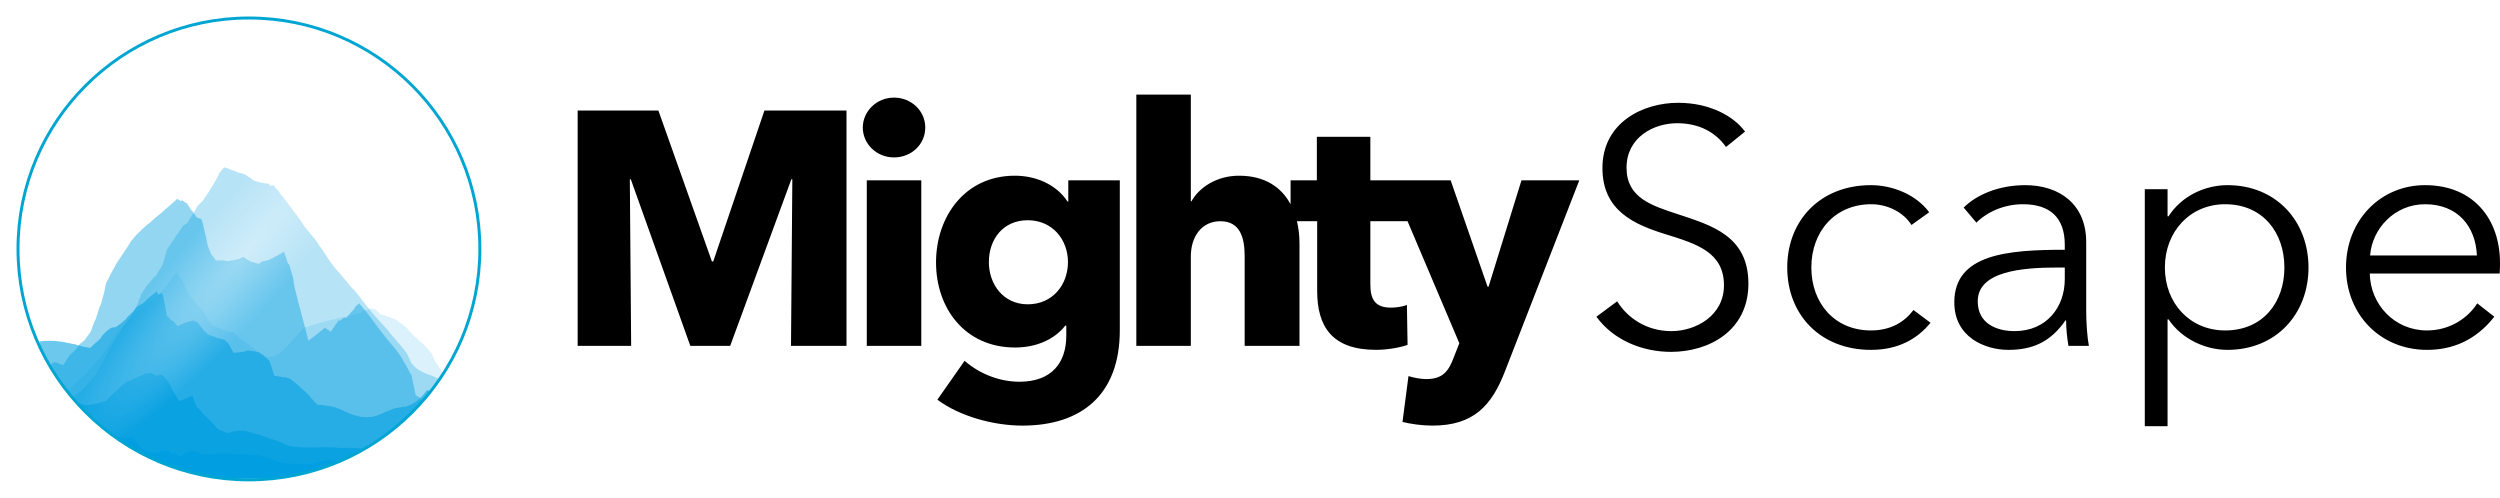
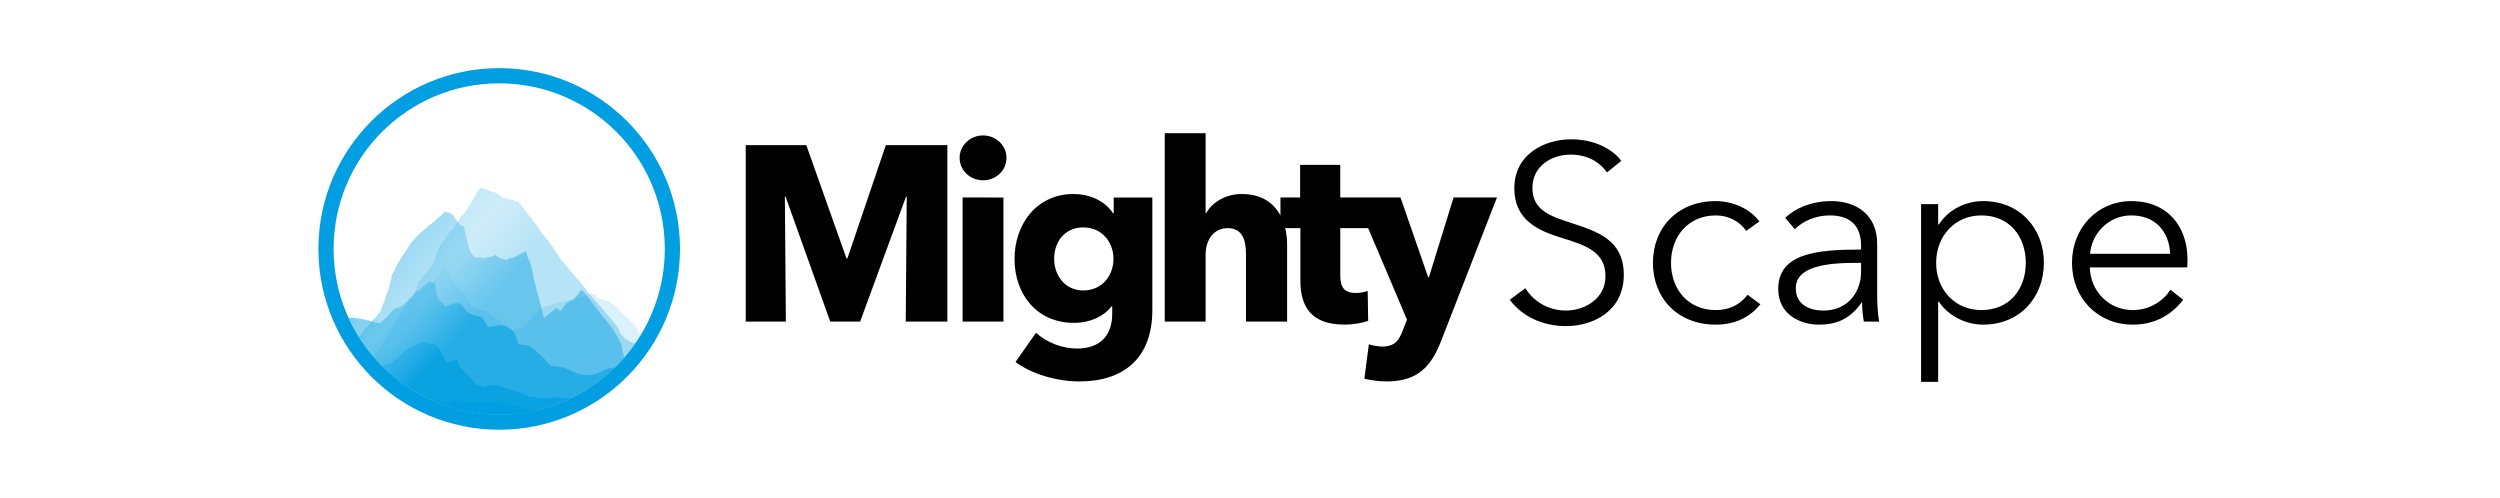
- <svg xmlns="http://www.w3.org/2000/svg" xmlns:xlink="http://www.w3.org/1999/xlink" xml:space="preserve" id="svg5" version="1.1" viewBox="0 0 1328.578 264.583" height="264.583mm" width="1328.578mm">
+ <svg xmlns="http://www.w3.org/2000/svg" xmlns:xlink="http://www.w3.org/1999/xlink" width="800.001" height="159.318" viewBox="0 0 800.001 159.318" version="1.1" id="svg5" xml:space="preserve">
  <defs id="defs2">
    <linearGradient id="linearGradient4294">
      <stop style="stop-color:#ffffff;stop-opacity:0.342;" offset="0" id="stop4290" />
      <stop style="stop-color:#ffffff;stop-opacity:0;" offset="1" id="stop4292" />
    </linearGradient>
-     <clipPath clipPathUnits="userSpaceOnUse" id="clipPath929">
-       <circle style="fill:none;fill-rule:evenodd;stroke:#01a5d1;stroke-width:11.656;stroke-linecap:square;stroke-dasharray:none;stroke-dashoffset:0;stroke-opacity:1" id="circle931" cx="821.972" cy="413.359" r="906.89" />
-     </clipPath>
-     <radialGradient xlink:href="#linearGradient4294" id="radialGradient4296" cx="903.978" cy="918.082" fx="903.978" fy="918.082" r="829.981" gradientTransform="matrix(0.1139505,-0.1317472,0.02460436,0.02128075,6.694065,231.8508)" gradientUnits="userSpaceOnUse" />
+     <radialGradient xlink:href="#linearGradient4294" id="radialGradient4296" cx="4912.223" cy="-5031.602" fx="4912.223" fy="-5031.602" r="829.981" gradientTransform="matrix(0.00432539,0.00378922,-0.0394166,0.04499379,-177.8273,225.6719)" gradientUnits="userSpaceOnUse" />
  </defs>
-   <g id="layer1">
+   <g id="layer1" transform="scale(3.77953)">
    <style type="text/css" id="style26">
	.specularity {opacity:0.5;}
	.low-specularity {opacity:0.25;}
	.full-specularity {opacity:1;}
	.black {fill:#000000;}
	.white {fill:#ffffff;}
	.outline-big {stroke-width:16;stroke:none;opacity:0.1;fill:none;}
	.outline-small {stroke-width:8;stroke:none;opacity:0.2;fill:none;}
	.stroke-highlight {fill:none;stroke:none;opacity:0.2;}
       	.base-shadow 	{fill:black;opacity:75;}
	</style>
-     <rect style="fill:#ffffff;fill-opacity:0.996;fill-rule:evenodd;stroke:none;stroke-width:64.749;stroke-linecap:square" id="rect910" width="1328.578" height="264.583" x="0" y="0" />
-     <g id="g6414">
-       <g id="slic3r-stl-input-1049" transform="matrix(0.1353269,0,0,0.1353269,21.05676,76.35313)" clip-path="url(#clipPath929)">
-         <g id="layer0">
-           <path style="fill:#00a0e1;fill-opacity:0.857;stroke-width:4;stroke-opacity:0.857" id="polygon1" d="m 14.998,1115.231 5,0.95 15,2.659 5,2.132 15,17.887 5,3.997 21.599,20.496 13.4,3.982 5,3.231 21.857,4.519 13.144,-1.336 5,0.416 14.999,-4.873 5,-2.575 15,-6.093 5,-1.097 14.999,-1.329 5.001,-1.478 14.999,-0.304 5,0.277 15,1.246 5,0.332 16.777,8.238 18.223,-9.788 5,-0.868 15,-1.633 5,-2.511 15,2.076 5,-0.258 17.625,5.498 17.375,-6.735 5.001,0.691 14.998,10.827 5.001,5.069 15,19.827 5,8.685 14.999,8.195 5,2.529 17.187,5.361 25.417,-1.316 12.396,-4.073 5.001,-1.653 15,0.444 5,-6.313 19.611,17.739 15.389,-2.868 10.637,14.647 34.363,-21.063 14.999,-2.659 5,-0.803 15,2.853 5,1.273 22.088,8.318 12.911,-0.046 5,0.803 15.001,-0.25 4.999,-0.462 15,-0.331 5,-0.148 15,-0.832 5,-0.424 15,0.388 5,-0.295 14.999,0.497 5,0.231 15,0.776 5,0.406 15,0.554 5,0.562 14.999,1.164 5,0.683 14.999,0.94 5,0.249 15,0.831 5,0.232 14.999,2.713 5,1.144 14.999,4.623 5,1.348 14.999,5.761 5.001,1.569 14.999,6.784 5,2.002 15,3.045 5,1.081 15,1.385 5,1.015 14.998,0.635 5,0.295 15.001,1.275 5,0.249 15,1.468 5,0.359 14.999,-1.854 5,-0.443 15,-3.74 5,-0.757 14.998,-3.597 5.001,-1.1 15,-2.99 4.999,-1.19 15.001,-1.193 5,-0.691 14.999,1.191 5,0.277 14.999,2.602 5,0.739 15,2.021 5,1.014 15,1.469 5,0.739 15.001,0.444 5,-0.212 14.999,-0.305 5,-0.064 14.999,-1.801 5.001,-0.212 h 15 l 5,-0.526 15,2.991 5,1.163 14.999,2.16 5.001,0.858 14.999,-0.193 5,0.092 15.001,-1.966 5,-0.259 15,-3.599 5,-1.199 14.999,-5.207 5,-2.409 15,-4.764 5.001,-1.801 14.999,-4.292 5,-1.66 15.001,-6.148 4.999,-1.9 15.001,-6.092 5,-1.505 14.999,-7.227 5.001,-2.317 14.999,-7.837 5,-2.786 15.001,-8.694 5,-2.392 15,-9.692 5,-3.524 v 144.436 H 0 v -204.867 z" />
-         </g>
-         <g id="g1754">
-           <path style="fill:#00a0e1;fill-opacity:0.714;stroke-width:4;stroke-opacity:0.714" id="polygon2" d="m 458.599,912.461 16.398,-5.268 5.001,-0.48 14.999,15.506 5,5.17 15,24.395 5,12.129 27.134,47.333 52.866,-21.859 16.688,44.483 18.311,16.768 5.001,7.652 14.998,14.51 5.001,4.755 15,15.59 5,3.692 18.654,23.484 37.517,16.624 18.83,-4.693 4.999,-1.688 15.001,-2.854 5,-0.931 15,0.304 h 5 l 15,3.046 5,0.849 14.999,4.763 5,1.689 15,3.738 4.999,1.541 15,5.428 5.001,1.773 14.999,5.206 5,1.8 14.998,4.235 5.001,1.792 15,5.068 4.999,1.835 15.001,6.674 5,2.575 14.999,5.953 5,1.698 14.999,2.52 5.001,0.777 15,1.219 5,0.636 14.999,0.802 5,0.629 15.001,-0.112 5,0.047 15,-0.387 5,-0.167 15,-0.389 5,-0.175 15.001,-0.305 4.999,-0.1 15.001,0.497 4.999,-0.101 15.001,0.443 5,-0.212 14.999,2.603 5.001,0.02 14.998,-0.194 h 5.001 l 14.999,-0.692 5,-0.083 15,1.19 5.001,0.443 14.999,0.913 5,0.904 14.998,-0.387 5.001,0.066 14.999,-0.526 5,-0.314 h 15 l 4.999,-0.13 h 20.001 l 15,-0.804 5,-0.609 15,-2.603 5,-0.655 15,-6.204 5,-1.375 15,-6.23 5,-1.902 15,-5.954 5,-1.817 14.999,-7.974 5,-3.416 15,-8.113 5,-3.932 15,-10.828 5,-2.215 15,-4.819 5,-1.476 14.999,-3.544 5,-1.505 15.001,-6.481 5,-1.837 15,-5.51 5,-1.707 v 209.667 H 0 v -320.013 l 14.998,8.113 5,3.499 15,4.236 5,0.977 15.001,1.164 4.999,0.693 15.001,1.08 5,0.507 15,-0.332 5,-0.166 15,0.499 5,-0.084 14.999,3.433 5,0.628 15,3.156 5,0.24 15,3.296 5,0.349 21.796,-0.078 13.204,-3.022 5,-0.59 14.999,-3.988 5,-1.504 19.586,-6.038 15.415,-15.68 5,-3.74 14.999,-13.679 5,-5.446 15,-13.512 5,-6.129 14.999,-11.713 5,-4.772 15.001,-4.181 5,-3.638 14.998,-7.033 5.001,-1.643 15,-7.477 5,-0.932 15,-8.113 4.999,-2.021 15.001,1.328 5,-1.984 z" />
-         </g>
-         <g id="layer2">
-           <path style="fill:#00a0e1;fill-opacity:0.571;stroke-width:4;stroke-opacity:0.571" id="polygon3" d="m 464.998,592.861 15.001,-5.954 5,12.128 14.931,77.125 20.067,19.265 5,1.228 16.089,19.898 38.911,-16.308 5,-0.766 14.999,-4.541 5.001,-0.268 15,7.976 4.999,5.888 15.001,18.055 5,7.79 16.65,15.122 18.35,6.505 5,1.264 14.112,6.512 20.887,4.24 5,1.725 14.999,13.485 5,7.985 16.442,30.079 38.558,-3.56 5,-2.243 15.001,-3.821 5,2.003 15,1.412 5,0.867 15,3.047 5,3.194 15,9.165 4.999,5.638 15,12.931 5,10.394 17.161,51.197 37.839,6.075 5,-0.507 15.001,5.234 5,1.837 14.999,12.183 5,3.101 15.001,13.432 5,5.001 15,13.181 5,4.246 15.001,14.897 4.999,7.374 24.579,26.771 30.422,3.763 5,0.848 14.999,1.966 5.001,1.035 14.999,3.295 5,1.919 15,5.566 5,2.281 14.999,6.977 5.001,2.115 14.998,6.645 5.001,1.801 14.999,4.873 5,0.969 15,4.181 5,0.148 15.001,0.942 h 5 l 18.781,-0.451 16.218,-4.191 5.001,-1.607 14.999,-5.898 5,-2.04 15.001,-7.589 4.999,-0.802 15.001,-6.148 5,-2.261 14.998,-4.624 5.001,-0.591 14.998,-2.298 5,-1.735 13.826,-0.408 21.175,-9.109 5,-2.512 14.998,-9.745 5,-3.867 15,-14.456 5,-5.38 15.001,-18.193 5,-2.575 14.999,17.5 5,2.935 15,12.155 5,2.575 14.999,7.422 v 304.561 H 0 V 775.266 l 4.998,1.117 15.001,-1.966 h 4.999 l 15.001,-0.277 5,0.102 14.998,0.194 5.001,0.932 15,1.412 4.999,0.738 15.001,2.409 4.999,1.199 15.001,3.102 5,1.145 14.998,2.658 5,2.003 15,3.487 5,2.438 33.575,6.198 21.426,-20.45 5,-3.461 15,-14.373 5,-9.1 15.001,-15.84 5,-4.735 14.999,-10.466 5,-1.431 13.994,-1.834 21.005,-15.085 5.001,-4.117 14.999,-13.678 5,-7.033 15,-14.76 5,-3.636 15,-18.774 5,-4.522 14.999,-8.418 5.001,-2.936 14.998,-13.375 5,-5.824 30.838,-24.478 4.162,-4.956 z" />
-         </g>
-         <g id="layer3">
-           <path style="fill:#00a0e1;fill-opacity:0.429;stroke-width:4;stroke-opacity:0.429" id="polygon4" d="m 554.998,225.381 5,-3.101 15.001,10.579 5,3.295 15,24.062 4.999,4.181 16.881,25.179 18.12,6.491 5,13.706 15.001,65.156 4.999,25.215 15,37.493 5,3.064 12.424,18.05 27.578,-0.715 20.125,3.232 14.874,-3.02 5,0.083 15,-4.623 5,0.36 15.001,-6.979 5,-3 14.999,11.075 5,2.723 6.609,4.05 32.988,10.17 15.404,-11.117 2.068,1.053 22.931,-5.208 14.999,-7.862 5,-2.899 15,-7.477 5,-2.973 15,-8.694 5,-2.326 15,45.301 5,4.642 14.999,51.284 5,32.545 15,61.003 4.999,18.311 15.001,57.292 20.679,79.067 59.321,-46.54 4.999,-4.688 23.395,15.587 31.605,-45.392 5,2.299 15,-12.434 9.002,1.679 15.997,-19.049 15.001,-15.839 5,-9.95 14.999,-12.682 5,6.119 15,17.555 5,6.442 15,18.884 5,7.228 15.001,19.772 5,6.904 15,19.966 5,6.277 14.999,19.438 5,6.147 14.999,18.441 5,5.954 14.999,17.997 5,5.853 14.999,20.713 5,6.71 15,27.386 5.001,7.393 14.999,29.324 5,6.046 16.544,79.8 18.457,11.312 4.288,17.897 35.711,17.933 5.001,2.659 15,6.091 4.999,3.064 15.001,3.932 5,1.956 v 262.103 H 0 V 910.635 l 14.998,-16.974 5.001,-8.261 15,-13.124 4.999,-1.329 15,-11.907 5,-1.201 32.451,11.921 22.548,-34.092 5.001,-6.821 14.999,-13.623 5,-5.022 14.999,-19.328 5.001,-5.981 14.999,-11.576 5,-6.838 14.999,-20.158 5,-6.933 15.001,-40.677 5,-8.934 14.999,-47.268 5,-9.378 14.999,-55.491 5,-27.284 14.999,-29.296 5,-11.002 15.001,-26.334 5,-10.264 14.999,-23.065 5,-7.2 15.001,-22.819 5,-6.969 14.999,-24.199 5,-7.652 14.999,-17.308 5.001,-5.936 14.999,-14.453 5,-5.428 15,-13.789 5,-4.46 14.999,-11.103 5.001,-5.17 14.998,-13.678 5.001,-3.74 15,-12.1 4.999,-4.31 15,-13.568 5,-4.136 15,-12.986 4.999,-4.245 15.001,-13.54 5,-5.03 z" />
-         </g>
-         <g id="layer4">
-           <path style="fill:#00a0e1;fill-opacity:0.286;stroke-width:4;stroke-opacity:0.286" id="polygon5" d="m 739.998,97.404 5,2.512 15.001,5.565 5,1.412 14.999,6.397 5,1.394 15,3.488 5,2.308 15,9.139 4.999,2.934 15.448,12.263 19.552,5.449 5,1.588 15,3.242 5,0.803 15,1.329 5,7.244 15,-1.134 4.999,8.398 15.001,16.781 5,8.298 14.998,18.302 5.001,6.738 14.999,20.02 5,5.917 14.999,20.546 5,5.889 15.001,21.101 5,6.378 14.999,23.62 5,6.082 14.999,17.5 5,7.061 14.999,17.168 5,6.923 15.001,22.541 5,6.488 15,22.429 5,7.153 14.999,23.206 5,6.912 15.001,19.191 5,6.055 15,17.058 4.999,5.814 15,18.248 5.001,5.76 14.999,18.109 5,6.231 15,14.703 5,6.377 14.999,19.328 5,6.377 15,19.494 5.001,6 14.999,19.411 5,5.74 14.999,17.279 5,5.787 15,16.863 5,5.751 14.999,15.895 5,4.965 14.999,19.382 5,6.138 14.999,16.753 5.001,6.508 14.999,17.03 5,6.489 15,18.83 5,8.482 15.091,33.458 19.909,20.178 5,3.314 14.998,9.193 5.001,2.456 15,6.148 4.999,2.28 15.001,5.068 4.999,2.62 15,6.84 5,2.954 15,7.726 v 383.267 H 0 v -171.093 l 4.999,-3.019 15,-9.635 5,-6.184 15,-12.102 5,-8.51 14.999,-20.462 5,-5.703 15,-20.713 5,-6.065 14.999,-15.645 5,-7.901 15,-16.032 5.001,-5.216 14.998,-18.386 5.001,-4.219 15,-10.633 5,-3.525 14.999,-15.478 5,-5.012 15.001,-16.727 5,-6.184 14.999,-20.02 5.001,-7.477 14.998,-27.302 5,-9.507 15,-27.358 5,-8.511 15,-26.887 4.999,-8.26 15.001,-24.258 5,-8.463 15,-23.759 5,-8.049 14.999,-20.962 5,-8.021 15,-21.542 5,-9.997 14.999,-26.304 5,-10.496 15,-40.621 5,-6.546 14.998,-22.539 5.001,-6.13 15,-16.864 5,-6.147 15,-15.533 4.999,-10.429 15.001,-22.541 5,-12.184 14.999,-52.722 5,-7.772 14.998,-22.817 5,-6.553 15.001,-23.427 5,-5.722 15,-23.205 5,-5.823 15.967,-10.643 19.032,-32.148 5.001,-5.705 14.999,-28.327 5,-4.69 14.999,-14.149 5,-7.791 14.999,-21.792 5.001,-8.363 14.998,-24.202 5,-8.214 15,-26.086 5,-12.948 15.001,-17.998 5,-4.921 z" />
-         </g>
-         <g id="layer5">
-           <path style="fill:#00a0e1;fill-opacity:0.143;stroke-width:4;stroke-opacity:0.143" id="polygon6" d="m 539.999,508.589 14.998,20.602 5.001,6.85 14.999,34.085 5,11.87 14.999,21.019 5,5.694 14.999,18.939 5,5.899 15,15.785 5,7.411 15,21.599 5,9.377 20.326,28.706 14.675,2.844 5,3.526 14.999,4.568 5,3.628 15,5.428 5,1.67 15,1.799 4.999,-0.82 15.001,13.928 5,7.771 15,11.962 5,0.868 14.999,9.832 5,3.692 14.999,13.926 5,1.643 15,14.262 5,1.8 17.977,17.555 17.023,0.628 5,0.331 22.435,-3.852 19.08,-9.861 13.484,-11.724 5,-4.79 15.001,-15.452 5,-4.689 14.999,-17.61 5,-4.633 15.001,-17.307 5,-5.446 14.999,-16.142 5,-4.432 14.999,-2.742 5,-3.276 15,-3.794 5,-1.835 14.999,-4.236 5.001,-1.607 15,-4.07 5,-1.33 14.999,-3.986 5,-0.868 15.001,-3.932 5,-0.95 14.999,-3.794 5.001,-1.1 14.998,-3.293 5.001,-1.201 14.999,-3.543 5,-1.21 14.999,-4.181 5,-1.477 14.999,-4.126 5,-0.84 15,-7.781 5,-2.096 14.999,-5.647 5,-2.575 15,4.431 5,0.572 19.81,20.003 15.19,2.749 5,3.406 14.999,4.622 5,1.79 15.001,5.845 5,2.474 15,11.158 4.999,2.999 15.001,12.462 5,2.243 14.999,19.66 5,4.384 15.001,15.204 4.999,2.897 15.001,15.645 5,1.856 15,15.397 5,4.965 14.998,18.441 5.001,5.475 15,33.642 5,6.526 15,23.066 5,7.578 v 419.016 H 0 V 1080.72 l 14.998,-17.224 5,-4.983 15,-15.7 5,-4.819 14.999,-15.672 5,-5.032 15,-17.086 5,-4.117 14.999,-13.263 5,-4.624 14.999,-13.873 5,-4.411 15,-13.735 5,-4.394 14.999,-13.679 5.001,-4.46 14.999,-13.126 5,-5.491 15,-17.112 5,-5.344 15,-17.223 5,-4.772 15.001,-19.772 5,-4.92 15,-19.273 5,-5.936 14.999,-23.757 5,-9.054 14.998,-23.509 5,-9.276 15,-15.895 5,-5.53 15.001,-16.669 4.999,-5.279 15.001,-15.508 5,-4.836 14.999,-12.93 5.001,-4.948 15,-11.299 4.999,-4.134 15.001,-10.772 5,-3.933 14.999,-11.822 5,-4.098 15,-12.739 5,-4.117 14.999,-15.147 5,-4.457 15.001,-19.218 5,-6.396 14.999,-20.187 5,-6.783 15.001,-20.158 z" />
-         </g>
-         <g id="layer6">
-           <path style="fill:#00a0e1;fill-opacity:0;stroke-width:4;stroke-opacity:0" id="polygon7" d="m 319.999,710.444 5,3.589 14.999,6.784 5.001,2.586 15,7.864 4.999,2.445 15.001,7.864 5,2.87 14.999,8.085 5.001,3.509 14.998,9.192 5,3.314 15,9.636 5,3.444 14.999,10.328 5,3.591 14.999,9.303 5.001,3.508 14.999,12.876 5,4.477 15,11.021 5,4.2 14.999,11.905 5,4.31 15.001,12.046 5,3.821 15,12.6 5,5.455 14.999,12.793 5,3.414 15,8.197 5,2.161 15,6.009 5,1.264 15,3.433 5,1.033 15,2.576 5,0.738 14.998,1.716 5,0.377 15.001,0.833 4.999,0.341 15,1.577 5,0.36 15,1.22 5,-0.166 15,1.328 5,0.562 15.001,2.522 4.999,1.098 15,2.16 5,0.95 15.001,2.271 5,0.553 14.999,2.354 5,0.572 15,1.771 5,0.61 14.999,2.27 5,0.85 15,2.492 5,0.923 15,2.659 5,1.098 14.999,4.292 5,1.523 15.001,4.376 4.999,1.625 15,4.125 5,1.246 15,3.877 5,1.182 15,3.462 5,0.997 15,3.183 4.999,0.673 15.001,1.967 5,0.424 15,1.33 5,0.314 15,0.248 5,0.083 15,0.056 5,0.112 14.999,0.248 5,0.064 14.999,0.194 5,0.203 14.999,1.411 5,0.425 15,1.441 5,0.423 15.001,0.776 5,0.23 14.999,0.248 5,0.212 15.001,0.251 5,0.553 14.999,0.636 5.001,0.462 14.998,1.136 5,0.313 15,1.135 5,0.36 14.999,4.07 5,0.722 15,23.177 5,2.89 14.999,23.702 5,7.651 15,12.101 5,9.608 15,7.034 4.999,2.362 15.441,4.704 19.559,1.046 5.001,-0.148 14.999,0.526 5,0.785 15,0.886 5,0.803 15,1.136 5,0.396 15,1.081 5,0.405 15,1.082 v 196.512 H 0 V 908.634 l 4.999,-2.326 15,-8.751 5,-2.446 14.998,-7.726 5,-2.455 15,-7.367 5,-2.409 15,-6.895 4.999,-2.51 15.001,-7.089 5,-2.787 15,-7.614 5,-3.628 14.998,-9.387 5.001,-3.129 15,-11.574 5,-4.293 15,-10.08 5,-4.181 14.999,-10.466 5,-4.329 14.999,-13.54 5,-3.951 14.999,-14.204 5.001,-5.197 15,-16.034 5,-6.378 14.999,-17.72 5,-4.477 15,0.553 5,-2.197 z" />
-         </g>
-       </g>
-       <rect style="fill:url(#radialGradient4296);fill-opacity:1;fill-rule:evenodd;stroke:none;stroke-width:3.259;stroke-linecap:square;stroke-dasharray:none;stroke-dashoffset:0;stroke-opacity:1" id="rect2221" width="264.583" height="264.583" x="0" y="1.6940659e-21" />
-       <circle style="fill:none;fill-rule:evenodd;stroke:#01a5d1;stroke-width:1.577;stroke-linecap:square;stroke-dasharray:none;stroke-dashoffset:0;stroke-opacity:1" id="path307" cx="132.292" cy="132.292" r="122.727" />
-       <path id="path1226" style="font-weight:bold;font-size:246.203px;line-height:1.25;font-family:'Avenir Next LT Pro';-inkscape-font-specification:'Avenir Next LT Pro, Bold';stroke-width:4.415" d="M 603.878,50.282 V 183.795 h 28.963 V 136.288 c 0,-10.42 5.651,-18.72 15.718,-18.72 10.42,0 12.892,8.654 12.892,18.544 v 47.683 h 29.14 V 129.401 c 0,-3.982 -0.427,-7.998 -1.354,-11.833 h 10.753 v 37.087 c 0,18.72 7.771,31.259 31.259,31.259 6.181,0 12.892,-1.236 16.778,-2.649 l -0.353,-21.193 c -2.119,0.883 -5.652,1.413 -8.477,1.413 -8.3,0 -10.949,-4.239 -10.949,-12.362 v -33.555 h 19.766 l 27.513,64.814 -2.825,7.241 c -2.826,7.594 -5.828,11.833 -14.835,11.833 -2.826,0 -6.534,-0.706 -9.36,-1.589 l -3.179,24.371 c 4.239,1.06 10.42,1.943 15.894,1.943 22.075,0 31.612,-10.773 38.676,-29.14 L 839.28,95.846 h -30.729 l -17.484,56.513 h -0.53 L 770.934,95.846 H 748.91 738.792 728.247 V 72.711 h -28.433 v 23.135 h -13.952 v 12.721 c -4.742,-8.832 -13.385,-15.193 -27.413,-15.193 -12.186,0 -21.369,6.534 -25.254,13.599 h -0.353 V 50.282 Z m -128.761,1.589 c -9.36,0 -16.601,7.418 -16.601,15.894 0,8.654 7.241,15.894 16.601,15.894 9.183,0 16.601,-6.888 16.601,-15.894 0,-8.83 -7.418,-15.894 -16.601,-15.894 z m 416.677,2.757 c -18.503,0 -40.209,10.319 -40.209,34.693 0,22.773 17.08,30.068 33.804,35.227 16.012,4.982 30.779,9.429 30.779,27.043 0,16.19 -14.945,24.374 -27.933,24.374 -13.166,0 -23.307,-6.938 -28.822,-15.834 l -11.03,8.184 c 9.074,12.454 24.374,18.681 39.675,18.681 19.926,0 41.098,-11.031 41.098,-36.295 0,-25.264 -19.571,-30.957 -37.362,-36.828 -14.055,-4.626 -27.399,-8.718 -27.399,-24.73 0,-16.19 14.411,-23.663 26.866,-23.663 11.92,0 20.638,4.982 25.976,12.632 l 10.141,-8.184 C 921.329,61.745 908.697,54.629 891.795,54.629 Z M 306.982,58.759 V 183.795 h 28.433 l -0.706,-88.479 h 0.53 l 31.612,88.479 h 21.193 l 32.495,-88.479 h 0.53 l -0.706,88.479 h 29.493 V 58.759 h -43.621 l -27.197,80.178 h -0.707 l -28.433,-80.178 z m 232.309,34.615 c -26.491,0 -41.855,21.722 -41.855,46.093 0,24.371 15.364,45.211 42.032,45.211 11.656,0 21.192,-4.592 26.667,-11.656 h 0.53 v 5.298 c 0,14.658 -7.947,24.548 -24.901,24.548 -9.89,0 -20.663,-3.709 -29.14,-11.126 l -14.481,20.663 c 11.832,8.83 29.846,13.775 45.211,13.775 31.259,0 51.745,-16.248 51.745,-50.686 V 95.846 h -27.374 v 11.303 h -0.353 C 561.189,97.789 550.24,93.373 539.29,93.373 Z m -78.655,2.472 v 87.949 h 28.963 V 95.846 Z m 533.638,2.55 c -26.865,0 -44.479,18.681 -44.479,43.767 0,25.086 17.614,43.767 44.479,43.767 14.412,0 24.553,-5.693 31.67,-14.411 l -9.074,-6.761 c -4.804,6.405 -12.099,10.853 -22.596,10.853 -19.393,0 -31.669,-14.589 -31.669,-33.448 0,-19.037 12.454,-33.626 31.847,-33.626 9.074,0 17.436,4.626 21.351,11.03 l 9.43,-6.761 c -7.117,-9.607 -19.75,-14.411 -30.959,-14.411 z m 82.02,0 c -14.233,0 -25.975,5.159 -32.736,11.92 l 6.761,8.006 c 5.871,-5.871 14.945,-9.785 24.73,-9.785 14.411,0 22.239,7.116 22.239,21.528 v 2.669 c -30.424,0 -58.712,2.313 -58.712,27.933 0,18.503 16.19,25.264 28.822,25.264 13.344,0 22.595,-4.626 30.245,-15.656 h 0.356 c 0,4.448 0.534,9.429 1.245,13.521 h 10.853 c -0.889,-4.626 -1.423,-12.276 -1.423,-18.681 v -36.472 c 0,-20.282 -14.411,-30.246 -32.381,-30.246 z m 107.461,0 c -11.92,0 -24.375,5.693 -31.313,16.546 h -0.534 v -14.411 h -12.098 v 125.964 h 12.098 v -56.755 h 0.534 c 6.939,10.319 19.393,16.191 31.313,16.191 25.976,0 43.055,-19.215 43.055,-43.767 0,-24.552 -17.08,-43.767 -43.055,-43.767 z m 104.97,0 c -23.663,0 -41.988,18.681 -41.988,43.767 0,25.086 18.325,43.767 43.055,43.767 13.699,0 25.976,-5.16 35.761,-17.614 l -9.074,-7.117 c -4.626,7.472 -14.233,14.411 -26.687,14.411 -17.08,0 -30.068,-13.522 -30.424,-30.246 h 69.031 c 0.178,-2.135 0.178,-4.092 0.178,-5.693 0,-22.773 -13.7,-41.276 -39.853,-41.276 z m -106.215,10.141 c 20.104,0 31.491,15.123 31.491,33.626 0,18.503 -11.387,33.448 -31.491,33.448 -18.681,0 -32.025,-14.411 -32.025,-33.448 0,-19.037 13.344,-33.626 32.025,-33.626 z m 106.215,0 c 17.258,0 26.865,11.564 27.577,27.221 h -56.755 c 1.067,-14.233 12.988,-27.221 29.178,-27.221 z m -742.547,8.501 c 13.069,0 21.369,10.243 21.369,22.252 0,12.009 -8.124,22.429 -21.369,22.429 -13.069,0 -20.663,-10.773 -20.663,-22.429 0,-12.186 7.594,-22.252 20.663,-22.252 z m 547.552,25.125 h 3.558 v 6.227 c 0,14.767 -9.607,27.577 -26.687,27.577 -9.429,0 -19.571,-3.914 -19.571,-15.834 0,-15.834 22.951,-17.97 42.7,-17.97 z" />
-     </g>
+     <rect style="fill:#ffffff;fill-opacity:0.996;fill-rule:evenodd;stroke:none;stroke-width:64.749;stroke-linecap:square" id="rect910" width="211.667" height="42.153" x="0" y="0" />
+     <path id="polygon1" clip-path="url(#clipPath2072)" style="fill:#00a0e1;fill-opacity:0.857;stroke-width:0.722;stroke-opacity:0.857" d="m 14.135,38.049 -0.107,0.136 -0.324,-0.01 -0.107,0.035 -0.006,0.002 c 2.292,1.001 4.823,1.558 7.487,1.558 1.45,0 2.861,-0.165 4.215,-0.476 l -0.054,-0.003 -0.323,-0.028 -0.108,-0.006 -0.323,-0.014 -0.108,-0.022 -0.323,-0.03 -0.108,-0.023 -0.323,-0.065 -0.107,-0.043 -0.324,-0.146 -0.107,-0.034 -0.324,-0.125 -0.107,-0.029 -0.323,-0.1 -0.108,-0.024 -0.323,-0.059 -0.108,-0.005 -0.323,-0.018 -0.107,-0.005 -0.324,-0.021 -0.107,-0.014 -0.324,-0.025 -0.107,-0.012 -0.323,-0.012 -0.108,-0.009 -0.323,-0.017 -0.108,-0.005 -0.323,-0.01 -0.108,0.006 -0.323,-0.008 -0.107,0.009 -0.324,0.018 -0.107,0.003 -0.324,0.007 -0.107,0.01 -0.323,0.005 -0.108,-0.017 -0.278,0.001 -0.476,-0.18 -0.107,-0.027 -0.324,-0.062 -0.107,0.017 -0.324,0.058 -0.741,0.454 -0.229,-0.316 -0.331,0.062 z" transform="matrix(0.7500013,0,0,0.7500013,26.4582,5.269093)" />
+     <path id="polygon2" clip-path="url(#clipPath2042)" style="fill:#00a0e1;fill-opacity:0.714;stroke-width:0.722;stroke-opacity:0.714" d="m 12.841,31.568 -0.108,0.043 -0.323,-0.029 -0.108,0.043 -0.323,0.175 -0.107,0.02 -0.324,0.161 -0.107,0.036 -0.324,0.152 -0.107,0.079 -0.324,0.09 -0.107,0.103 -0.323,0.252 -0.108,0.132 -0.323,0.291 -0.108,0.117 -0.323,0.295 -0.107,0.081 -0.333,0.338 -0.422,0.13 -0.107,0.032 -0.323,0.086 -0.108,0.012 -0.183,0.042 c 3.385,3.409 8.078,5.519 13.269,5.519 2.91,0 5.664,-0.663 8.119,-1.847 h -0.076 l -0.323,0.004 h -0.108 l -0.323,-0.057 -0.107,0.005 -0.324,-0.01 -0.107,0.002 -0.324,-0.01 -0.107,0.002 -0.323,0.007 -0.108,0.003 -0.323,0.008 -0.108,0.003 -0.323,0.009 -0.107,-0.001 -0.324,0.003 -0.107,-0.014 -0.324,-0.017 -0.107,-0.014 -0.323,-0.026 -0.108,-0.017 -0.323,-0.054 -0.108,-0.037 -0.323,-0.128 -0.108,-0.055 -0.323,-0.144 -0.107,-0.04 -0.324,-0.109 -0.107,-0.039 -0.324,-0.092 -0.107,-0.039 -0.323,-0.112 -0.108,-0.039 -0.323,-0.116 -0.108,-0.034 -0.323,-0.081 -0.107,-0.036 -0.324,-0.103 -0.107,-0.019 -0.324,-0.065 h -0.107 l -0.323,-0.007 -0.108,0.02 -0.323,0.062 -0.108,0.036 -0.406,0.101 -0.809,-0.358 -0.402,-0.506 -0.107,-0.079 -0.323,-0.336 -0.108,-0.103 -0.323,-0.313 -0.108,-0.165 -0.395,-0.362 -0.36,-0.959 -1.14,0.471 -0.585,-1.02 -0.108,-0.262 -0.323,-0.526 -0.107,-0.112 -0.324,-0.334 -0.107,0.01 -0.353,0.114 z" transform="matrix(0.7500013,0,0,0.7500013,26.4582,5.269093)" />
+     <path id="polygon3" clip-path="url(#clipPath2102)" style="fill:#00a0e1;fill-opacity:0.571;stroke-width:0.722;stroke-opacity:0.571" d="m 13.272,24.645 -0.09,0.107 -0.665,0.528 -0.107,0.125 -0.324,0.289 -0.107,0.063 -0.323,0.182 -0.108,0.097 -0.323,0.405 -0.108,0.079 -0.323,0.318 -0.107,0.152 -0.324,0.295 -0.107,0.089 -0.453,0.325 -0.301,0.04 -0.108,0.03 -0.323,0.226 -0.108,0.102 -0.323,0.342 -0.108,0.196 -0.323,0.309 -0.107,0.075 -0.462,0.44 -0.723,-0.134 -0.108,-0.052 -0.323,-0.075 -0.108,-0.043 -0.323,-0.057 -0.107,-0.025 -0.324,-0.067 -0.107,-0.025 -0.324,-0.052 -0.107,-0.016 -0.323,-0.03 -0.108,-0.02 -0.323,-0.004 -0.108,-0.002 -0.145,0.003 c 2.949,6.443 9.448,10.913 17.005,10.913 5.093,0 9.705,-2.031 13.075,-5.327 l -0.074,0.002 -0.107,0.038 -0.324,0.05 -0.107,0.012 -0.323,0.1 -0.108,0.048 -0.323,0.133 -0.108,0.017 -0.323,0.163 -0.107,0.044 -0.324,0.127 -0.107,0.034 -0.35,0.09 -0.405,0.01 h -0.107 l -0.323,-0.02 -0.108,-0.003 -0.323,-0.09 -0.108,-0.021 -0.323,-0.105 -0.107,-0.039 -0.324,-0.143 -0.107,-0.045 -0.324,-0.15 -0.107,-0.05 -0.323,-0.12 -0.108,-0.041 -0.323,-0.071 -0.108,-0.022 -0.323,-0.043 -0.108,-0.018 -0.655,-0.081 -0.531,-0.577 -0.107,-0.159 -0.323,-0.321 -0.108,-0.092 -0.323,-0.284 -0.108,-0.108 -0.323,-0.289 -0.107,-0.067 -0.324,-0.263 -0.107,-0.04 -0.324,-0.112 -0.107,0.011 -0.816,-0.132 -0.37,-1.104 -0.108,-0.224 -0.323,-0.278 -0.107,-0.122 -0.324,-0.198 -0.107,-0.069 -0.324,-0.065 -0.107,-0.019 -0.323,-0.03 -0.108,-0.043 -0.323,0.083 -0.108,0.048 -0.831,0.076 -0.355,-0.648 -0.107,-0.172 -0.323,-0.291 -0.108,-0.037 -0.45,-0.091 -0.305,-0.141 -0.108,-0.028 -0.395,-0.14 -0.359,-0.327 -0.107,-0.167 -0.324,-0.389 -0.107,-0.127 -0.323,-0.172 -0.108,0.005 -0.323,0.098 -0.108,0.017 -0.839,0.352 -0.347,-0.429 -0.107,-0.026 -0.433,-0.415 -0.322,-1.663 -0.108,-0.262 -0.323,0.128 z" transform="matrix(0.7500013,0,0,0.7500013,26.4582,5.269093)" />
+     <path id="polygon4" clip-path="url(#clipPath2057)" style="fill:#00a0e1;fill-opacity:0.429;stroke-width:0.722;stroke-opacity:0.429" d="m 14.997,16.834 -0.108,0.108 -0.323,0.292 -0.108,0.092 -0.323,0.28 -0.107,0.09 -0.324,0.292 -0.107,0.093 -0.324,0.261 -0.107,0.081 -0.323,0.295 -0.108,0.112 -0.323,0.239 -0.108,0.096 -0.323,0.298 -0.107,0.117 -0.324,0.311 -0.107,0.128 -0.324,0.373 -0.107,0.165 -0.323,0.522 -0.108,0.15 -0.323,0.492 -0.108,0.155 -0.323,0.497 -0.108,0.221 -0.323,0.568 -0.107,0.238 -0.324,0.631 -0.107,0.588 -0.324,1.197 -0.107,0.202 -0.323,1.019 -0.108,0.193 -0.323,0.876 -0.108,0.15 -0.323,0.435 -0.107,0.147 -0.324,0.249 -0.107,0.129 -0.324,0.417 -0.107,0.108 -0.323,0.294 -0.108,0.147 -0.486,0.735 -0.224,-0.082 c 3.284,5.362 9.196,8.936 15.953,8.936 5.627,0 10.668,-2.479 14.094,-6.406 l -0.338,-1.632 -0.107,-0.131 -0.323,-0.632 -0.108,-0.16 -0.323,-0.59 -0.108,-0.145 -0.323,-0.447 -0.107,-0.126 -0.324,-0.388 -0.107,-0.128 -0.324,-0.398 -0.107,-0.133 -0.323,-0.419 -0.108,-0.135 -0.323,-0.431 -0.108,-0.149 -0.323,-0.427 -0.108,-0.156 -0.323,-0.407 -0.107,-0.138 -0.324,-0.379 -0.107,-0.132 -0.324,0.274 -0.107,0.214 -0.323,0.342 -0.345,0.411 -0.194,-0.037 -0.323,0.268 -0.108,-0.05 -0.681,0.979 -0.505,-0.336 -0.107,0.101 -1.279,1.003 -0.446,-1.705 -0.324,-1.235 -0.107,-0.395 -0.323,-1.315 -0.108,-0.701 -0.323,-1.106 -0.108,-0.1 -0.323,-0.977 -0.108,0.05 -0.323,0.187 -0.107,0.064 -0.324,0.161 -0.107,0.063 -0.324,0.169 -0.494,0.112 -0.045,-0.023 -0.332,0.24 -0.711,-0.219 -0.143,-0.088 -0.107,-0.059 -0.324,-0.239 -0.107,0.065 -0.323,0.15 -0.108,-0.008 -0.323,0.1 -0.108,-0.002 -0.32,0.065 -0.434,-0.07 -0.595,0.015 -0.268,-0.389 -0.107,-0.066 -0.323,-0.808 -0.108,-0.544 -0.323,-1.405 -0.108,-0.296 -0.391,-0.14 -0.364,-0.543 -0.107,-0.09 -0.324,-0.518 -0.107,-0.072 -0.323,-0.228 -0.108,0.067 z" transform="matrix(0.7500013,0,0,0.7500013,26.4582,5.269093)" />
+     <path id="polygon5" clip-path="url(#clipPath2087)" style="fill:#00a0e1;fill-opacity:0.286;stroke-width:0.722;stroke-opacity:0.286" d="m 18.986,14.173 -0.108,0.106 -0.323,0.389 -0.108,0.279 -0.323,0.562 -0.108,0.177 -0.323,0.522 -0.107,0.181 -0.324,0.47 -0.107,0.168 -0.324,0.305 -0.107,0.101 -0.323,0.611 -0.108,0.123 -0.41,0.693 -0.345,0.229 -0.107,0.125 -0.324,0.5 -0.107,0.123 -0.324,0.505 -0.107,0.141 -0.323,0.492 -0.108,0.168 -0.323,1.136 -0.108,0.263 -0.323,0.486 -0.108,0.225 -0.323,0.335 -0.107,0.133 -0.324,0.363 -0.107,0.132 -0.324,0.486 -0.107,0.141 -0.323,0.876 -0.108,0.227 -0.323,0.567 -0.108,0.216 -0.323,0.464 -0.107,0.173 -0.324,0.452 -0.107,0.174 -0.324,0.512 -0.107,0.183 -0.324,0.523 -0.107,0.178 -0.323,0.58 -0.108,0.183 -0.323,0.59 -0.108,0.205 -0.323,0.589 -0.107,0.161 -0.324,0.431 -0.107,0.134 -0.324,0.36 -0.107,0.108 -0.323,0.333 -0.108,0.076 -0.01,0.007 c 3.427,4.053 8.551,6.625 14.282,6.625 6.36,0 11.971,-3.167 15.347,-8.011 l -0.19,-0.064 -0.107,-0.05 -0.323,-0.132 -0.108,-0.053 -0.323,-0.198 -0.108,-0.071 -0.429,-0.435 -0.325,-0.721 -0.107,-0.183 -0.324,-0.406 -0.107,-0.14 -0.324,-0.367 -0.107,-0.141 -0.323,-0.361 -0.108,-0.132 -0.323,-0.418 -0.108,-0.107 -0.323,-0.342 -0.107,-0.124 -0.324,-0.364 -0.107,-0.125 -0.324,-0.373 -0.107,-0.123 -0.323,-0.419 -0.108,-0.13 -0.323,-0.42 -0.108,-0.137 -0.323,-0.417 -0.108,-0.137 -0.323,-0.318 -0.107,-0.134 -0.324,-0.391 -0.107,-0.124 -0.324,-0.393 -0.107,-0.125 -0.323,-0.368 -0.108,-0.131 -0.323,-0.413 -0.108,-0.149 -0.323,-0.5 -0.108,-0.154 -0.323,-0.484 -0.107,-0.14 -0.324,-0.486 -0.107,-0.15 -0.324,-0.37 -0.107,-0.152 -0.323,-0.378 -0.108,-0.131 -0.323,-0.509 -0.108,-0.138 -0.323,-0.455 -0.107,-0.127 -0.324,-0.443 -0.107,-0.127 -0.324,-0.432 -0.107,-0.145 -0.323,-0.394 -0.108,-0.179 -0.323,-0.362 -0.108,-0.181 -0.323,0.025 -0.108,-0.156 -0.323,-0.029 -0.107,-0.017 -0.324,-0.07 -0.107,-0.034 -0.422,-0.117 -0.333,-0.265 -0.108,-0.063 -0.323,-0.197 -0.108,-0.05 -0.323,-0.075 -0.107,-0.03 -0.324,-0.138 -0.107,-0.03 -0.324,-0.12 -0.107,-0.054 z" transform="matrix(0.7500013,0,0,0.7500013,26.4582,5.269093)" />
+     <path id="polygon6" clip-path="url(#clipPath2117)" style="fill:#00a0e1;fill-opacity:0.143;stroke-width:0.722;stroke-opacity:0.143" d="m 14.889,23.122 -0.323,0.435 -0.108,0.146 -0.323,0.435 -0.107,0.138 -0.324,0.414 -0.107,0.096 -0.324,0.327 -0.107,0.088 -0.323,0.275 -0.108,0.088 -0.323,0.255 -0.108,0.085 -0.323,0.232 -0.107,0.09 -0.324,0.243 -0.107,0.107 -0.324,0.279 -0.107,0.104 -0.324,0.334 -0.107,0.114 -0.323,0.36 -0.108,0.119 -0.323,0.342 -0.108,0.201 -0.323,0.506 -0.107,0.196 -0.324,0.512 -0.107,0.128 -0.324,0.415 -0.107,0.106 -0.323,0.426 -0.108,0.103 -0.323,0.371 -0.108,0.115 -0.323,0.369 -0.107,0.119 -0.324,0.283 -0.107,0.096 -0.324,0.296 -0.074,0.065 c 3.418,4.404 8.763,7.236 14.777,7.236 6.749,0 12.656,-3.566 15.942,-8.918 l -0.03,-0.045 -0.108,-0.141 -0.323,-0.725 -0.108,-0.119 -0.323,-0.398 -0.108,-0.107 -0.323,-0.332 -0.107,-0.04 -0.324,-0.337 -0.107,-0.063 -0.324,-0.328 -0.107,-0.094 -0.323,-0.424 -0.108,-0.048 -0.323,-0.269 -0.108,-0.065 -0.323,-0.24 -0.107,-0.054 -0.324,-0.125 -0.107,-0.039 -0.324,-0.099 -0.107,-0.074 -0.327,-0.059 -0.427,-0.431 -0.108,-0.012 -0.323,-0.095 -0.108,0.055 -0.323,0.122 -0.107,0.045 -0.324,0.167 -0.107,0.018 -0.324,0.09 -0.107,0.032 -0.323,0.09 -0.108,0.025 -0.323,0.076 -0.108,0.026 -0.323,0.071 -0.108,0.023 -0.323,0.082 -0.107,0.021 -0.324,0.085 -0.107,0.019 -0.324,0.086 -0.107,0.028 -0.323,0.088 -0.108,0.034 -0.323,0.092 -0.108,0.039 -0.323,0.082 -0.107,0.07 -0.324,0.059 -0.107,0.096 -0.324,0.348 -0.107,0.117 -0.323,0.373 -0.108,0.1 -0.323,0.38 -0.108,0.101 -0.323,0.333 -0.108,0.103 -0.29,0.253 -0.411,0.212 -0.484,0.083 -0.107,-0.007 -0.367,-0.014 -0.387,-0.378 -0.108,-0.039 -0.323,-0.307 -0.107,-0.035 -0.324,-0.3 -0.107,-0.08 -0.324,-0.212 -0.107,-0.019 -0.323,-0.258 -0.108,-0.167 -0.323,-0.3 -0.108,0.018 -0.323,-0.039 -0.108,-0.037 -0.323,-0.117 -0.107,-0.078 -0.324,-0.099 -0.107,-0.076 -0.316,-0.061 -0.438,-0.619 -0.108,-0.202 -0.323,-0.466 -0.108,-0.16 -0.323,-0.34 -0.107,-0.127 -0.324,-0.409 -0.107,-0.123 -0.324,-0.453 -0.107,-0.256 -0.323,-0.735 -0.108,-0.147 -0.323,-0.444 z" transform="matrix(0.7500013,0,0,0.7500013,26.4582,5.269093)" />
+     <path id="polygon7" clip-path="url(#clipPath2132)" style="fill:#00a0e1;fill-opacity:0;stroke-width:0.722;stroke-opacity:0" d="m 9.93,27.344 -0.107,0.048 -0.323,-0.012 -0.108,0.096 -0.323,0.382 -0.108,0.137 -0.323,0.346 -0.108,0.112 -0.323,0.306 -0.107,0.085 -0.324,0.292 -0.107,0.093 -0.324,0.226 -0.107,0.09 -0.323,0.218 -0.108,0.092 -0.323,0.249 -0.108,0.068 -0.323,0.203 -0.107,0.078 -0.324,0.165 -0.107,0.06 -0.324,0.153 -0.05,0.025 c 3.287,5.351 9.192,8.915 15.94,8.915 4.764,0 9.107,-1.777 12.406,-4.704 l -0.267,-0.422 -0.108,-0.063 -0.323,-0.5 -0.108,-0.016 -0.323,-0.088 -0.107,-0.008 -0.324,-0.025 -0.107,-0.007 -0.324,-0.024 -0.107,-0.01 -0.324,-0.014 -0.107,-0.012 -0.323,-0.005 -0.108,-0.004 -0.323,-0.005 -0.108,-0.005 -0.323,-0.017 -0.107,-0.009 -0.324,-0.031 -0.107,-0.009 -0.324,-0.031 -0.107,-0.004 -0.323,-0.004 -0.108,-0.001 -0.323,-0.005 -0.108,-0.002 -0.323,-0.001 -0.108,-0.002 -0.323,-0.005 -0.107,-0.006 -0.324,-0.029 -0.107,-0.009 -0.324,-0.043 -0.107,-0.014 -0.323,-0.068 -0.108,-0.022 -0.323,-0.074 -0.108,-0.025 -0.323,-0.083 -0.107,-0.027 -0.324,-0.089 -0.107,-0.035 -0.324,-0.094 -0.107,-0.033 -0.323,-0.092 -0.108,-0.023 -0.323,-0.058 -0.108,-0.02 -0.323,-0.053 -0.108,-0.019 -0.323,-0.049 -0.107,-0.013 -0.324,-0.039 -0.107,-0.012 -0.324,-0.05 -0.107,-0.012 -0.323,-0.049 -0.108,-0.02 -0.323,-0.047 -0.108,-0.023 -0.323,-0.054 -0.107,-0.012 -0.324,-0.028 -0.107,0.003 -0.324,-0.026 -0.107,-0.008 -0.323,-0.034 -0.108,-0.008 -0.323,-0.018 -0.108,-0.008 -0.323,-0.037 -0.108,-0.016 -0.323,-0.056 -0.107,-0.022 -0.324,-0.074 -0.107,-0.027 -0.324,-0.13 -0.107,-0.047 -0.323,-0.176 -0.108,-0.074 -0.323,-0.276 -0.108,-0.118 -0.323,-0.271 -0.107,-0.083 -0.324,-0.26 -0.107,-0.093 -0.324,-0.256 -0.107,-0.091 -0.323,-0.238 -0.108,-0.096 -0.323,-0.278 -0.108,-0.075 -0.323,-0.201 -0.108,-0.078 -0.323,-0.223 -0.107,-0.074 -0.324,-0.207 -0.107,-0.072 -0.324,-0.198 -0.107,-0.075 -0.323,-0.174 -0.108,-0.062 -0.323,-0.169 -0.108,-0.053 -0.323,-0.169 -0.108,-0.056 -0.323,-0.146 -0.107,-0.077 z" transform="matrix(0.7500013,0,0,0.7500013,26.4582,5.269093)" />
+     <rect style="fill:url(#radialGradient4296);fill-opacity:1;fill-rule:evenodd;stroke:none;stroke-width:3.259;stroke-linecap:square;stroke-dasharray:none;stroke-dashoffset:0;stroke-opacity:1" id="rect2221" width="31.615" height="31.615" x="26.458" y="5.269" />
+     <path style="color:#000000;fill:#019ee1;fill-rule:evenodd;stroke-width:1;stroke-linecap:square;-inkscape-stroke:none" d="m 42.266,5.768 c -8.447,0 -15.308,6.861 -15.308,15.308 0,8.447 6.861,15.308 15.308,15.308 8.447,0 15.308,-6.861 15.308,-15.308 0,-8.447 -6.861,-15.308 -15.308,-15.308 z m 0,1.288 c 7.751,0 14.021,6.27 14.021,14.021 0,7.751 -6.27,14.021 -14.021,14.021 -7.751,0 -14.021,-6.27 -14.021,-14.021 0,-7.751 6.27,-14.021 14.021,-14.021 z" id="path307" />
+     <path id="path1226" style="font-weight:bold;font-size:246.203px;line-height:1.25;font-family:'Avenir Next LT Pro';-inkscape-font-specification:'Avenir Next LT Pro, Bold';stroke-width:4.415" d="m 98.615,11.277 v 15.953 h 3.461 v -5.677 c 0,-1.245 0.675,-2.237 1.878,-2.237 1.245,0 1.54,1.034 1.54,2.216 v 5.698 h 3.482 V 20.731 c 0,-0.476 -0.051,-0.956 -0.162,-1.414 h 1.285 v 4.431 c 0,2.237 0.928,3.735 3.735,3.735 0.739,0 1.54,-0.148 2.005,-0.317 l -0.042,-2.532 c -0.253,0.106 -0.675,0.169 -1.013,0.169 -0.992,0 -1.308,-0.506 -1.308,-1.477 v -4.009 h 2.362 l 3.287,7.745 -0.338,0.865 c -0.338,0.907 -0.696,1.414 -1.773,1.414 -0.338,0 -0.781,-0.084 -1.118,-0.19 l -0.38,2.912 c 0.506,0.127 1.245,0.232 1.899,0.232 2.638,0 3.777,-1.287 4.621,-3.482 l 4.706,-12.092 h -3.672 l -2.089,6.753 h -0.063 l -2.342,-6.753 h -2.632 -1.209 -1.26 v -2.764 h -3.397 v 2.764 h -1.667 v 1.52 c -0.567,-1.055 -1.599,-1.815 -3.276,-1.815 -1.456,0 -2.553,0.781 -3.018,1.625 h -0.042 v -6.774 z m -15.385,0.19 c -1.118,0 -1.984,0.886 -1.984,1.899 0,1.034 0.865,1.899 1.984,1.899 1.097,0 1.984,-0.823 1.984,-1.899 0,-1.055 -0.886,-1.899 -1.984,-1.899 z m 49.788,0.329 c -2.211,0 -4.805,1.233 -4.805,4.145 0,2.721 2.041,3.593 4.039,4.209 1.913,0.595 3.678,1.127 3.678,3.231 0,1.935 -1.786,2.912 -3.338,2.912 -1.573,0 -2.785,-0.829 -3.444,-1.892 l -1.318,0.978 c 1.084,1.488 2.912,2.232 4.741,2.232 2.381,0 4.911,-1.318 4.911,-4.337 0,-3.019 -2.338,-3.699 -4.464,-4.401 -1.679,-0.553 -3.274,-1.042 -3.274,-2.955 0,-1.935 1.722,-2.827 3.21,-2.827 1.424,0 2.466,0.595 3.104,1.509 l 1.212,-0.978 c -0.723,-0.978 -2.232,-1.828 -4.252,-1.828 z m -69.879,0.494 v 14.94 h 3.397 l -0.084,-10.572 h 0.063 l 3.777,10.572 h 2.532 l 3.883,-10.572 h 0.063 l -0.084,10.572 h 3.524 V 12.29 H 74.999 l -3.25,9.58 h -0.084 l -3.397,-9.58 z m 27.758,4.136 c -3.165,0 -5.001,2.596 -5.001,5.508 0,2.912 1.836,5.402 5.022,5.402 1.393,0 2.532,-0.549 3.186,-1.393 h 0.063 v 0.633 c 0,1.751 -0.95,2.933 -2.975,2.933 -1.182,0 -2.469,-0.443 -3.482,-1.329 l -1.73,2.469 c 1.414,1.055 3.566,1.646 5.402,1.646 3.735,0 6.183,-1.941 6.183,-6.056 v -9.517 h -3.271 v 1.351 h -0.042 c -0.739,-1.118 -2.047,-1.646 -3.355,-1.646 z m -9.398,0.295 v 10.509 h 3.461 V 16.722 Z m 63.764,0.305 c -3.21,0 -5.315,2.232 -5.315,5.23 0,2.997 2.105,5.23 5.315,5.23 1.722,0 2.934,-0.68 3.784,-1.722 l -1.084,-0.808 c -0.574,0.765 -1.446,1.297 -2.7,1.297 -2.317,0 -3.784,-1.743 -3.784,-3.997 0,-2.275 1.488,-4.018 3.805,-4.018 1.084,0 2.083,0.553 2.551,1.318 l 1.127,-0.808 c -0.85,-1.148 -2.36,-1.722 -3.699,-1.722 z m 9.8,0 c -1.701,0 -3.104,0.617 -3.912,1.424 l 0.808,0.957 c 0.702,-0.702 1.786,-1.169 2.955,-1.169 1.722,0 2.657,0.85 2.657,2.572 v 0.319 c -3.635,0 -7.015,0.276 -7.015,3.338 0,2.211 1.935,3.019 3.444,3.019 1.594,0 2.7,-0.553 3.614,-1.871 h 0.043 c 0,0.531 0.064,1.127 0.149,1.616 h 1.297 c -0.106,-0.553 -0.17,-1.467 -0.17,-2.232 V 20.64 c 0,-2.424 -1.722,-3.614 -3.869,-3.614 z m 12.84,0 c -1.424,0 -2.913,0.68 -3.742,1.977 h -0.064 v -1.722 h -1.446 v 15.051 h 1.446 V 25.551 h 0.064 c 0.829,1.233 2.317,1.935 3.742,1.935 3.104,0 5.145,-2.296 5.145,-5.23 0,-2.934 -2.041,-5.23 -5.145,-5.23 z m 12.543,0 c -2.827,0 -5.017,2.232 -5.017,5.23 0,2.997 2.19,5.23 5.145,5.23 1.637,0 3.104,-0.617 4.273,-2.105 l -1.084,-0.85 c -0.553,0.893 -1.701,1.722 -3.189,1.722 -2.041,0 -3.593,-1.616 -3.635,-3.614 h 8.248 c 0.021,-0.255 0.021,-0.489 0.021,-0.68 0,-2.721 -1.637,-4.932 -4.762,-4.932 z m -12.692,1.212 c 2.402,0 3.763,1.807 3.763,4.018 0,2.211 -1.361,3.997 -3.763,3.997 -2.232,0 -3.827,-1.722 -3.827,-3.997 0,-2.275 1.594,-4.018 3.827,-4.018 z m 12.692,0 c 2.062,0 3.21,1.382 3.295,3.253 h -6.782 c 0.128,-1.701 1.552,-3.253 3.486,-3.253 z m -88.726,1.016 c 1.562,0 2.553,1.224 2.553,2.659 0,1.435 -0.971,2.68 -2.553,2.68 -1.562,0 -2.469,-1.287 -2.469,-2.68 0,-1.456 0.907,-2.659 2.469,-2.659 z m 65.426,3.002 h 0.425 v 0.744 c 0,1.764 -1.148,3.295 -3.189,3.295 -1.127,0 -2.338,-0.468 -2.338,-1.892 0,-1.892 2.742,-2.147 5.102,-2.147 z" />
  </g>
</svg>
